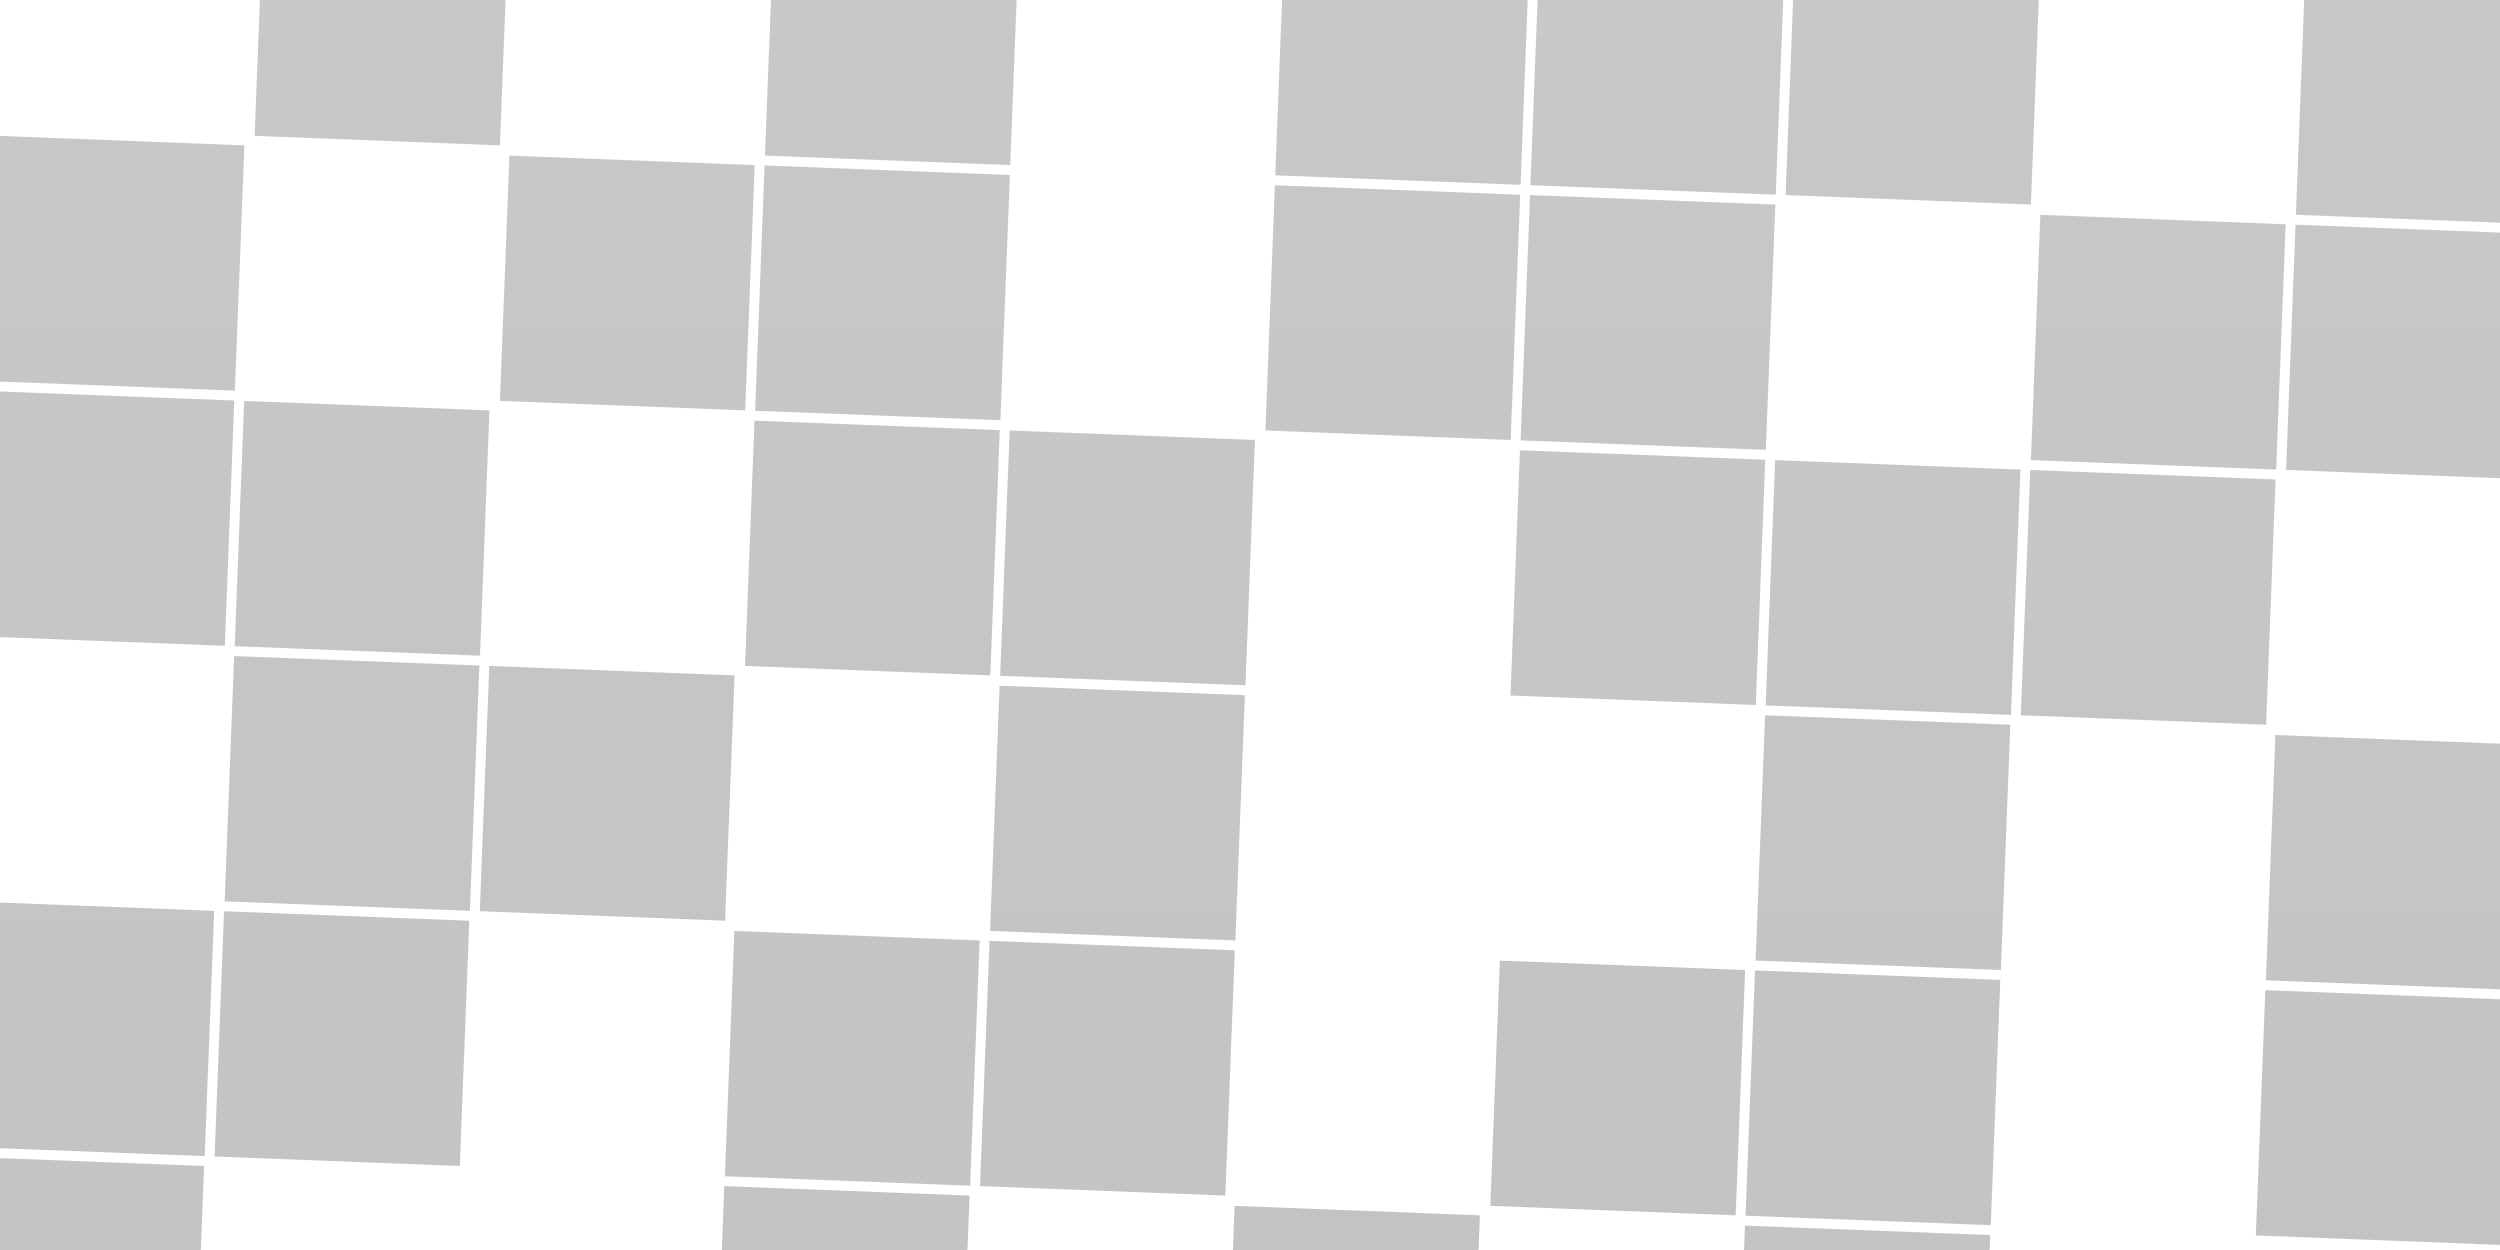
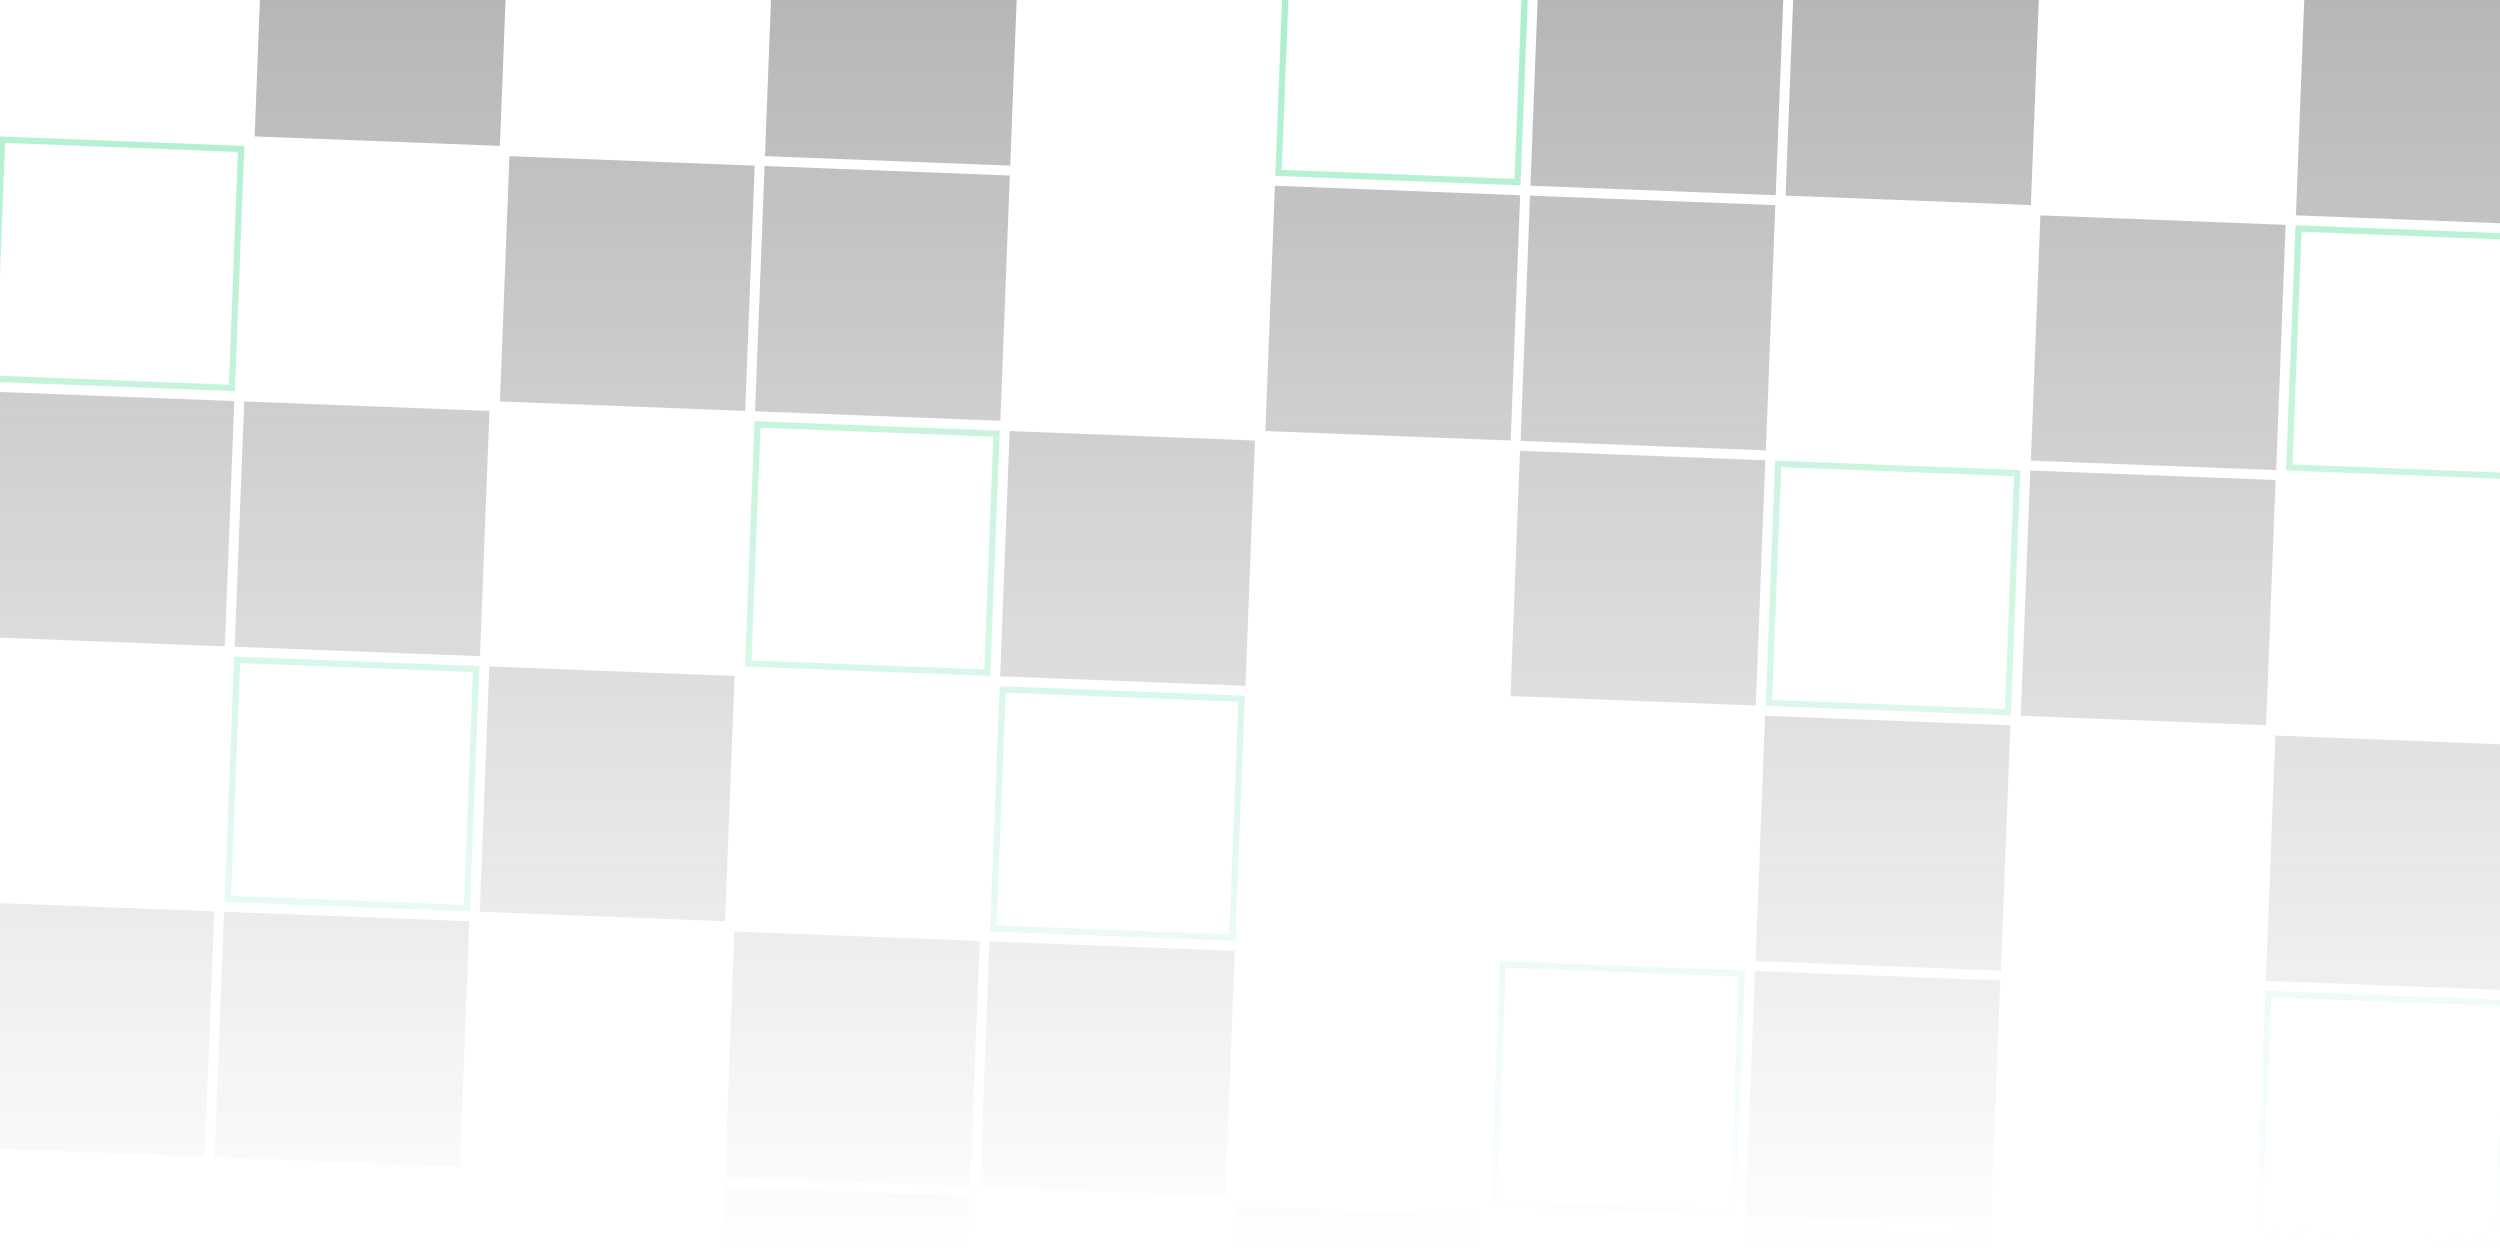
<svg xmlns="http://www.w3.org/2000/svg" width="100%" height="100%" viewBox="0 0 2000 1000" version="1.1" xml:space="preserve" style="fill-rule:evenodd;clip-rule:evenodd;stroke-linejoin:round;stroke-miterlimit:2;">
-   <g transform="matrix(1.58238,0.0611882,-0.0611882,1.58238,7.17546,-95.4099)">
-     <g opacity="0.25">
-       <g transform="matrix(1,0,0,1,-129.58,-333.123)">
-         <rect x="129.58" y="462.123" width="124" height="124" style="fill:url(#_Linear1);" />
-       </g>
-       <g transform="matrix(1,0,0,1,-129.683,-204.119)">
-         <rect x="129.58" y="462.123" width="124" height="124" style="fill:url(#_Linear2);" />
-       </g>
-       <g transform="matrix(1,0,0,1,-129.887,53.8884)">
-         <rect x="129.58" y="462.123" width="124" height="124" style="fill:url(#_Linear3);" />
-       </g>
-       <g transform="matrix(1,0,0,1,-129.99,182.892)">
-         <rect x="129.58" y="462.123" width="124" height="124" style="fill:url(#_Linear4);" />
-       </g>
-       <g transform="matrix(1,0,0,1,-0.580247,-462.123)">
-         <rect x="129.58" y="462.123" width="124" height="124" style="fill:url(#_Linear5);" />
-       </g>
-       <g transform="matrix(1,0,0,1,-0.68264,-204.119)">
-         <rect x="129.58" y="462.123" width="124" height="124" style="fill:url(#_Linear6);" />
-       </g>
-       <g transform="matrix(1,0,0,1,-0.785033,-75.1155)">
-         <rect x="129.58" y="462.123" width="124" height="124" style="fill:url(#_Linear7);" />
-       </g>
-       <g transform="matrix(1,0,0,1,-0.887427,53.8884)">
-         <rect x="129.58" y="462.123" width="124" height="124" style="fill:url(#_Linear8);" />
-       </g>
-       <g transform="matrix(1,0,0,1,128.42,-333.123)">
-         <rect x="129.58" y="462.123" width="124" height="124" style="fill:url(#_Linear9);" />
-       </g>
-       <g transform="matrix(1,0,0,1,128.215,-75.1155)">
-         <rect x="129.58" y="462.123" width="124" height="124" style="fill:url(#_Linear10);" />
-       </g>
-       <g transform="matrix(1,0,0,1,257.42,-462.123)">
-         <rect x="129.58" y="462.123" width="124" height="124" style="fill:url(#_Linear11);" />
-       </g>
-       <g transform="matrix(1,0,0,1,257.42,-333.123)">
-         <rect x="129.58" y="462.123" width="124" height="124" style="fill:url(#_Linear12);" />
-       </g>
-       <g transform="matrix(1,0,0,1,257.317,-204.119)">
-         <rect x="129.58" y="462.123" width="124" height="124" style="fill:url(#_Linear13);" />
-       </g>
-       <g transform="matrix(1,0,0,1,257.113,53.8884)">
-         <rect x="129.58" y="462.123" width="124" height="124" style="fill:url(#_Linear14);" />
-       </g>
-       <g transform="matrix(1,0,0,1,257.01,182.892)">
-         <rect x="129.58" y="462.123" width="124" height="124" style="fill:url(#_Linear15);" />
-       </g>
-       <g transform="matrix(1,0,0,1,386.317,-204.119)">
-         <rect x="129.58" y="462.123" width="124" height="124" style="fill:url(#_Linear16);" />
-       </g>
-       <g transform="matrix(1,0,0,1,386.215,-75.1155)">
-         <rect x="129.58" y="462.123" width="124" height="124" style="fill:url(#_Linear17);" />
-       </g>
-       <g transform="matrix(1,0,0,1,386.113,53.8884)">
-         <rect x="129.58" y="462.123" width="124" height="124" style="fill:url(#_Linear18);" />
-       </g>
-       <g transform="matrix(1,0,0,1,515.42,-462.123)">
-         <rect x="129.58" y="462.123" width="124" height="124" style="fill:url(#_Linear19);" />
-       </g>
-       <g transform="matrix(1,0,0,1,515.42,-333.123)">
-         <rect x="129.58" y="462.123" width="124" height="124" style="fill:url(#_Linear20);" />
-       </g>
-       <g transform="matrix(1,0,0,1,515.01,182.892)">
-         <rect x="129.58" y="462.123" width="124" height="124" style="fill:url(#_Linear21);" />
-       </g>
-       <g transform="matrix(1,0,0,1,644.42,-462.123)">
-         <rect x="129.58" y="462.123" width="124" height="124" style="fill:url(#_Linear22);" />
-       </g>
-       <g transform="matrix(1,0,0,1,644.42,-333.123)">
-         <rect x="129.58" y="462.123" width="124" height="124" style="fill:url(#_Linear23);" />
-       </g>
-       <g transform="matrix(1,0,0,1,644.317,-204.119)">
-         <rect x="129.58" y="462.123" width="124" height="124" style="fill:url(#_Linear24);" />
-       </g>
-       <g transform="matrix(1,0,0,1,644.113,53.8884)">
-         <rect x="129.58" y="462.123" width="124" height="124" style="fill:url(#_Linear25);" />
-       </g>
-       <g transform="matrix(1,0,0,1,773.42,-462.123)">
-         <rect x="129.58" y="462.123" width="124" height="124" style="fill:url(#_Linear26);" />
-       </g>
-       <g transform="matrix(1,0,0,1,773.317,-204.119)">
-         <rect x="129.58" y="462.123" width="124" height="124" style="fill:url(#_Linear27);" />
-       </g>
-       <g transform="matrix(1,0,0,1,773.215,-75.1155)">
-         <rect x="129.58" y="462.123" width="124" height="124" style="fill:url(#_Linear28);" />
-       </g>
-       <g transform="matrix(1,0,0,1,773.113,53.8884)">
-         <rect x="129.58" y="462.123" width="124" height="124" style="fill:url(#_Linear29);" />
-       </g>
-       <g transform="matrix(1,0,0,1,773.01,182.892)">
-         <rect x="129.58" y="462.123" width="124" height="124" style="fill:url(#_Linear30);" />
-       </g>
-       <g transform="matrix(1,0,0,1,902.42,-333.123)">
-         <rect x="129.58" y="462.123" width="124" height="124" style="fill:url(#_Linear31);" />
-       </g>
-       <g transform="matrix(1,0,0,1,902.317,-204.119)">
-         <rect x="129.58" y="462.123" width="124" height="124" style="fill:url(#_Linear32);" />
-       </g>
-       <g transform="matrix(1,0,0,1,1031.42,-462.123)">
-         <rect x="129.58" y="462.123" width="124" height="124" style="fill:url(#_Linear33);" />
-       </g>
-       <g transform="matrix(1,0,0,1,1031.42,-333.123)">
-         <rect x="129.58" y="462.123" width="124" height="124" style="fill:url(#_Linear34);" />
-       </g>
-       <g transform="matrix(1,0,0,1,1031.21,-75.1155)">
-         <rect x="129.58" y="462.123" width="124" height="124" style="fill:url(#_Linear35);" />
-       </g>
-       <g transform="matrix(1,0,0,1,1031.11,53.8884)">
-         <rect x="129.58" y="462.123" width="124" height="124" style="fill:url(#_Linear36);" />
-       </g>
+   <g opacity="0.33">
+     <g transform="matrix(1.58238,0.0611882,-0.0611882,1.58238,-177.489,-630.031)">
+       <path d="M253.58,462.123L129.58,462.123L129.58,586.123L253.58,586.123L253.58,462.123ZM250.423,465.28L250.423,582.966C250.423,582.966 132.737,582.966 132.737,582.966C132.737,582.966 132.737,465.28 132.737,465.28L250.423,465.28Z" style="fill:url(#_Linear1);" />
+     </g>
+     <g transform="matrix(1.58238,0.0611882,-0.0611882,1.58238,-185.546,-425.904)">
+       <rect x="129.58" y="462.123" width="124" height="124" style="fill:url(#_Linear2);" />
+     </g>
+     <g transform="matrix(1.58238,0.0611882,-0.0611882,1.58238,-201.655,-17.6505)">
+       <rect x="129.58" y="462.123" width="124" height="124" style="fill:url(#_Linear3);" />
+     </g>
+     <g transform="matrix(1.58238,0.0611882,-0.0611882,1.58238,34.5309,-826.265)">
+       <rect x="129.58" y="462.123" width="124" height="124" style="fill:url(#_Linear4);" />
+     </g>
+     <g transform="matrix(1.58238,0.0611882,-0.0611882,1.58238,18.582,-418.01)">
+       <rect x="129.58" y="462.123" width="124" height="124" style="fill:url(#_Linear5);" />
+     </g>
+     <g transform="matrix(1.58238,0.0611882,-0.0611882,1.58238,10.5265,-213.884)">
+       <path d="M253.58,462.123L129.58,462.123L129.58,586.123L253.58,586.123L253.58,462.123ZM250.423,465.28L250.423,582.966C250.423,582.966 132.737,582.966 132.737,582.966C132.737,582.966 132.737,465.28 132.737,465.28L250.423,465.28Z" style="fill:url(#_Linear6);" />
+     </g>
+     <g transform="matrix(1.58238,0.0611882,-0.0611882,1.58238,2.47098,-9.75727)">
+       <rect x="129.58" y="462.123" width="124" height="124" style="fill:url(#_Linear7);" />
+     </g>
+     <g transform="matrix(1.58238,0.0611882,-0.0611882,1.58238,230.765,-614.244)">
+       <rect x="129.58" y="462.123" width="124" height="124" style="fill:url(#_Linear8);" />
+     </g>
+     <g transform="matrix(1.58238,0.0611882,-0.0611882,1.58238,214.654,-205.991)">
+       <rect x="129.58" y="462.123" width="124" height="124" style="fill:url(#_Linear9);" />
+     </g>
+     <g transform="matrix(1.58238,0.0611882,-0.0611882,1.58238,442.785,-810.478)">
+       <rect x="129.58" y="462.123" width="124" height="124" style="fill:url(#_Linear10);" />
+     </g>
+     <g transform="matrix(1.58238,0.0611882,-0.0611882,1.58238,434.892,-606.351)">
+       <rect x="129.58" y="462.123" width="124" height="124" style="fill:url(#_Linear11);" />
+     </g>
+     <g transform="matrix(1.58238,0.0611882,-0.0611882,1.58238,426.836,-402.224)">
+       <path d="M253.58,462.123L129.58,462.123L129.58,586.123L253.58,586.123L253.58,462.123ZM250.423,465.28L250.423,582.966C250.423,582.966 132.737,582.966 132.737,582.966C132.737,582.966 132.737,484.316 132.737,465.28L250.423,465.28Z" style="fill:url(#_Linear12);" />
+     </g>
+     <g transform="matrix(1.58238,0.0611882,-0.0611882,1.58238,410.726,6.02931)">
+       <rect x="129.58" y="462.123" width="124" height="124" style="fill:url(#_Linear13);" />
+     </g>
+     <g transform="matrix(1.58238,0.0611882,-0.0611882,1.58238,402.669,210.156)">
+       <rect x="129.58" y="462.123" width="124" height="124" style="fill:url(#_Linear14);" />
+     </g>
+     <g transform="matrix(1.58238,0.0611882,-0.0611882,1.58238,630.963,-394.331)">
+       <rect x="129.58" y="462.123" width="124" height="124" style="fill:url(#_Linear15);" />
+     </g>
+     <g transform="matrix(1.58238,0.0611882,-0.0611882,1.58238,622.908,-190.204)">
+       <path d="M253.58,462.123L129.58,462.123L129.58,586.123L253.58,586.123L253.58,462.123ZM250.423,465.28L250.423,582.966C250.423,582.966 132.737,582.966 132.737,582.966C132.737,565.671 132.737,482.575 132.737,465.28L250.423,465.28Z" style="fill:url(#_Linear16);" />
+     </g>
+     <g transform="matrix(1.58238,0.0611882,-0.0611882,1.58238,614.853,13.9226)">
+       <rect x="129.58" y="462.123" width="124" height="124" style="fill:url(#_Linear17);" />
+     </g>
+     <g transform="matrix(1.58238,0.0611882,-0.0611882,1.58238,851.039,-794.691)">
+       <path d="M253.58,462.123L129.58,462.123L129.58,586.123L253.58,586.123L253.58,462.123ZM250.423,465.28L250.423,582.966C233.128,582.966 150.032,582.966 132.737,582.966C132.737,582.966 132.737,465.28 132.737,465.28L250.423,465.28Z" style="fill:url(#_Linear18);" />
+     </g>
+     <g transform="matrix(1.58238,0.0611882,-0.0611882,1.58238,843.146,-590.564)">
+       <rect x="129.58" y="462.123" width="124" height="124" style="fill:url(#_Linear19);" />
+     </g>
+     <g transform="matrix(1.58238,0.0611882,-0.0611882,1.58238,810.923,225.942)">
+       <rect x="129.58" y="462.123" width="124" height="124" style="fill:url(#_Linear20);" />
+     </g>
+     <g transform="matrix(1.58238,0.0611882,-0.0611882,1.58238,1055.17,-786.798)">
+       <rect x="129.58" y="462.123" width="124" height="124" style="fill:url(#_Linear21);" />
+     </g>
+     <g transform="matrix(1.58238,0.0611882,-0.0611882,1.58238,1047.27,-582.671)">
+       <rect x="129.58" y="462.123" width="124" height="124" style="fill:url(#_Linear22);" />
+     </g>
+     <g transform="matrix(1.58238,0.0611882,-0.0611882,1.58238,1039.22,-378.544)">
+       <rect x="129.58" y="462.123" width="124" height="124" style="fill:url(#_Linear23);" />
+     </g>
+     <g transform="matrix(1.58238,0.0611882,-0.0611882,1.58238,1023.11,29.7091)">
+       <path d="M253.58,462.123L129.58,462.123L129.58,586.123L253.58,586.123L253.58,462.123ZM250.423,465.28L250.423,582.966C250.423,582.966 151.773,582.966 132.737,582.966C132.737,582.966 132.737,465.28 132.737,465.28L250.423,465.28Z" style="fill:url(#_Linear24);" />
+     </g>
+     <g transform="matrix(1.58238,0.0611882,-0.0611882,1.58238,1259.29,-778.905)">
+       <rect x="129.58" y="462.123" width="124" height="124" style="fill:url(#_Linear25);" />
+     </g>
+     <g transform="matrix(1.58238,0.0611882,-0.0611882,1.58238,1243.34,-370.651)">
+       <path d="M253.58,462.123L129.58,462.123L129.58,586.123L253.58,586.123L253.58,462.123ZM250.423,465.28L250.423,582.966C250.423,582.966 132.737,582.966 132.737,582.966C132.737,582.966 132.737,465.28 132.737,465.28L250.423,465.28Z" style="fill:url(#_Linear26);" />
+     </g>
+     <g transform="matrix(1.58238,0.0611882,-0.0611882,1.58238,1235.29,-166.525)">
+       <rect x="129.58" y="462.123" width="124" height="124" style="fill:url(#_Linear27);" />
+     </g>
+     <g transform="matrix(1.58238,0.0611882,-0.0611882,1.58238,1227.23,37.6024)">
+       <rect x="129.58" y="462.123" width="124" height="124" style="fill:url(#_Linear28);" />
+     </g>
+     <g transform="matrix(1.58238,0.0611882,-0.0611882,1.58238,1219.18,241.729)">
+       <rect x="129.58" y="462.123" width="124" height="124" style="fill:url(#_Linear29);" />
+     </g>
+     <g transform="matrix(1.58238,0.0611882,-0.0611882,1.58238,1455.53,-566.885)">
+       <rect x="129.58" y="462.123" width="124" height="124" style="fill:url(#_Linear30);" />
+     </g>
+     <g transform="matrix(1.58238,0.0611882,-0.0611882,1.58238,1447.47,-362.758)">
+       <rect x="129.58" y="462.123" width="124" height="124" style="fill:url(#_Linear31);" />
+     </g>
+     <g transform="matrix(1.58238,0.0611882,-0.0611882,1.58238,1667.55,-763.118)">
+       <rect x="129.58" y="462.123" width="124" height="124" style="fill:url(#_Linear32);" />
+     </g>
+     <g transform="matrix(1.58238,0.0611882,-0.0611882,1.58238,1659.65,-558.991)">
+       <path d="M253.58,462.123L129.58,462.123L129.58,586.123L253.58,586.123L253.58,462.123ZM250.423,465.28L250.423,582.966C250.423,582.966 132.737,582.966 132.737,582.966C132.737,582.966 132.737,484.316 132.737,465.28L250.423,465.28Z" style="fill:url(#_Linear33);" />
+     </g>
+     <g transform="matrix(1.58238,0.0611882,-0.0611882,1.58238,1643.53,-150.738)">
+       <rect x="129.58" y="462.123" width="124" height="124" style="fill:url(#_Linear34);" />
+     </g>
+     <g transform="matrix(1.58238,0.0611882,-0.0611882,1.58238,1635.48,53.3888)">
+       <path d="M253.58,462.123L129.58,462.123L129.58,586.123L253.58,586.123L253.58,462.123ZM250.423,465.28L250.423,582.966C250.423,582.966 132.737,582.966 132.737,582.966C132.737,582.966 132.737,465.28 132.737,465.28L250.423,465.28Z" style="fill:url(#_Linear35);" />
    </g>
  </g>
  <defs>
-     <linearGradient id="_Linear1" x1="0" y1="0" x2="1" y2="0" gradientUnits="userSpaceOnUse" gradientTransform="matrix(24.3014,628.454,-628.454,24.3014,758.398,369.103)">
-       <stop offset="0" style="stop-color:rgb(34,34,34);stop-opacity:1" />
-       <stop offset="1" style="stop-color:rgb(17,17,17);stop-opacity:1" />
-     </linearGradient>
-     <linearGradient id="_Linear2" x1="0" y1="0" x2="1" y2="0" gradientUnits="userSpaceOnUse" gradientTransform="matrix(24.3014,628.454,-628.454,24.3014,758.501,240.099)">
-       <stop offset="0" style="stop-color:rgb(34,34,34);stop-opacity:1" />
-       <stop offset="1" style="stop-color:rgb(17,17,17);stop-opacity:1" />
-     </linearGradient>
-     <linearGradient id="_Linear3" x1="0" y1="0" x2="1" y2="0" gradientUnits="userSpaceOnUse" gradientTransform="matrix(24.3014,628.454,-628.454,24.3014,758.706,-17.9086)">
-       <stop offset="0" style="stop-color:rgb(34,34,34);stop-opacity:1" />
-       <stop offset="1" style="stop-color:rgb(17,17,17);stop-opacity:1" />
-     </linearGradient>
-     <linearGradient id="_Linear4" x1="0" y1="0" x2="1" y2="0" gradientUnits="userSpaceOnUse" gradientTransform="matrix(24.3014,628.454,-628.454,24.3014,758.808,-146.913)">
-       <stop offset="0" style="stop-color:rgb(34,34,34);stop-opacity:1" />
-       <stop offset="1" style="stop-color:rgb(17,17,17);stop-opacity:1" />
-     </linearGradient>
-     <linearGradient id="_Linear5" x1="0" y1="0" x2="1" y2="0" gradientUnits="userSpaceOnUse" gradientTransform="matrix(24.3014,628.454,-628.454,24.3014,629.398,498.103)">
-       <stop offset="0" style="stop-color:rgb(34,34,34);stop-opacity:1" />
-       <stop offset="1" style="stop-color:rgb(17,17,17);stop-opacity:1" />
-     </linearGradient>
-     <linearGradient id="_Linear6" x1="0" y1="0" x2="1" y2="0" gradientUnits="userSpaceOnUse" gradientTransform="matrix(24.3014,628.454,-628.454,24.3014,629.501,240.099)">
-       <stop offset="0" style="stop-color:rgb(34,34,34);stop-opacity:1" />
-       <stop offset="1" style="stop-color:rgb(17,17,17);stop-opacity:1" />
-     </linearGradient>
-     <linearGradient id="_Linear7" x1="0" y1="0" x2="1" y2="0" gradientUnits="userSpaceOnUse" gradientTransform="matrix(24.3014,628.454,-628.454,24.3014,629.603,111.095)">
-       <stop offset="0" style="stop-color:rgb(34,34,34);stop-opacity:1" />
-       <stop offset="1" style="stop-color:rgb(17,17,17);stop-opacity:1" />
-     </linearGradient>
-     <linearGradient id="_Linear8" x1="0" y1="0" x2="1" y2="0" gradientUnits="userSpaceOnUse" gradientTransform="matrix(24.3014,628.454,-628.454,24.3014,629.706,-17.9086)">
-       <stop offset="0" style="stop-color:rgb(34,34,34);stop-opacity:1" />
-       <stop offset="1" style="stop-color:rgb(17,17,17);stop-opacity:1" />
-     </linearGradient>
-     <linearGradient id="_Linear9" x1="0" y1="0" x2="1" y2="0" gradientUnits="userSpaceOnUse" gradientTransform="matrix(24.3014,628.454,-628.454,24.3014,500.398,369.103)">
-       <stop offset="0" style="stop-color:rgb(34,34,34);stop-opacity:1" />
-       <stop offset="1" style="stop-color:rgb(17,17,17);stop-opacity:1" />
-     </linearGradient>
-     <linearGradient id="_Linear10" x1="0" y1="0" x2="1" y2="0" gradientUnits="userSpaceOnUse" gradientTransform="matrix(24.3014,628.454,-628.454,24.3014,500.603,111.095)">
-       <stop offset="0" style="stop-color:rgb(34,34,34);stop-opacity:1" />
-       <stop offset="1" style="stop-color:rgb(17,17,17);stop-opacity:1" />
-     </linearGradient>
-     <linearGradient id="_Linear11" x1="0" y1="0" x2="1" y2="0" gradientUnits="userSpaceOnUse" gradientTransform="matrix(24.3014,628.454,-628.454,24.3014,371.398,498.103)">
-       <stop offset="0" style="stop-color:rgb(34,34,34);stop-opacity:1" />
-       <stop offset="1" style="stop-color:rgb(17,17,17);stop-opacity:1" />
-     </linearGradient>
-     <linearGradient id="_Linear12" x1="0" y1="0" x2="1" y2="0" gradientUnits="userSpaceOnUse" gradientTransform="matrix(24.3014,628.454,-628.454,24.3014,371.398,369.103)">
-       <stop offset="0" style="stop-color:rgb(34,34,34);stop-opacity:1" />
-       <stop offset="1" style="stop-color:rgb(17,17,17);stop-opacity:1" />
-     </linearGradient>
-     <linearGradient id="_Linear13" x1="0" y1="0" x2="1" y2="0" gradientUnits="userSpaceOnUse" gradientTransform="matrix(24.3014,628.454,-628.454,24.3014,371.501,240.099)">
-       <stop offset="0" style="stop-color:rgb(34,34,34);stop-opacity:1" />
-       <stop offset="1" style="stop-color:rgb(17,17,17);stop-opacity:1" />
-     </linearGradient>
-     <linearGradient id="_Linear14" x1="0" y1="0" x2="1" y2="0" gradientUnits="userSpaceOnUse" gradientTransform="matrix(24.3014,628.454,-628.454,24.3014,371.706,-17.9086)">
-       <stop offset="0" style="stop-color:rgb(34,34,34);stop-opacity:1" />
-       <stop offset="1" style="stop-color:rgb(17,17,17);stop-opacity:1" />
-     </linearGradient>
-     <linearGradient id="_Linear15" x1="0" y1="0" x2="1" y2="0" gradientUnits="userSpaceOnUse" gradientTransform="matrix(24.3014,628.454,-628.454,24.3014,371.808,-146.913)">
-       <stop offset="0" style="stop-color:rgb(34,34,34);stop-opacity:1" />
-       <stop offset="1" style="stop-color:rgb(17,17,17);stop-opacity:1" />
-     </linearGradient>
-     <linearGradient id="_Linear16" x1="0" y1="0" x2="1" y2="0" gradientUnits="userSpaceOnUse" gradientTransform="matrix(24.3014,628.454,-628.454,24.3014,242.501,240.099)">
-       <stop offset="0" style="stop-color:rgb(34,34,34);stop-opacity:1" />
-       <stop offset="1" style="stop-color:rgb(17,17,17);stop-opacity:1" />
-     </linearGradient>
-     <linearGradient id="_Linear17" x1="0" y1="0" x2="1" y2="0" gradientUnits="userSpaceOnUse" gradientTransform="matrix(24.3014,628.454,-628.454,24.3014,242.603,111.095)">
-       <stop offset="0" style="stop-color:rgb(34,34,34);stop-opacity:1" />
-       <stop offset="1" style="stop-color:rgb(17,17,17);stop-opacity:1" />
-     </linearGradient>
-     <linearGradient id="_Linear18" x1="0" y1="0" x2="1" y2="0" gradientUnits="userSpaceOnUse" gradientTransform="matrix(24.3014,628.454,-628.454,24.3014,242.706,-17.9086)">
-       <stop offset="0" style="stop-color:rgb(34,34,34);stop-opacity:1" />
-       <stop offset="1" style="stop-color:rgb(17,17,17);stop-opacity:1" />
-     </linearGradient>
-     <linearGradient id="_Linear19" x1="0" y1="0" x2="1" y2="0" gradientUnits="userSpaceOnUse" gradientTransform="matrix(24.3014,628.454,-628.454,24.3014,113.398,498.103)">
-       <stop offset="0" style="stop-color:rgb(34,34,34);stop-opacity:1" />
-       <stop offset="1" style="stop-color:rgb(17,17,17);stop-opacity:1" />
-     </linearGradient>
-     <linearGradient id="_Linear20" x1="0" y1="0" x2="1" y2="0" gradientUnits="userSpaceOnUse" gradientTransform="matrix(24.3014,628.454,-628.454,24.3014,113.398,369.103)">
-       <stop offset="0" style="stop-color:rgb(34,34,34);stop-opacity:1" />
-       <stop offset="1" style="stop-color:rgb(17,17,17);stop-opacity:1" />
-     </linearGradient>
-     <linearGradient id="_Linear21" x1="0" y1="0" x2="1" y2="0" gradientUnits="userSpaceOnUse" gradientTransform="matrix(24.3014,628.454,-628.454,24.3014,113.808,-146.913)">
-       <stop offset="0" style="stop-color:rgb(34,34,34);stop-opacity:1" />
-       <stop offset="1" style="stop-color:rgb(17,17,17);stop-opacity:1" />
-     </linearGradient>
-     <linearGradient id="_Linear22" x1="0" y1="0" x2="1" y2="0" gradientUnits="userSpaceOnUse" gradientTransform="matrix(24.3014,628.454,-628.454,24.3014,-15.6016,498.103)">
-       <stop offset="0" style="stop-color:rgb(34,34,34);stop-opacity:1" />
-       <stop offset="1" style="stop-color:rgb(17,17,17);stop-opacity:1" />
-     </linearGradient>
-     <linearGradient id="_Linear23" x1="0" y1="0" x2="1" y2="0" gradientUnits="userSpaceOnUse" gradientTransform="matrix(24.3014,628.454,-628.454,24.3014,-15.6016,369.103)">
-       <stop offset="0" style="stop-color:rgb(34,34,34);stop-opacity:1" />
-       <stop offset="1" style="stop-color:rgb(17,17,17);stop-opacity:1" />
-     </linearGradient>
-     <linearGradient id="_Linear24" x1="0" y1="0" x2="1" y2="0" gradientUnits="userSpaceOnUse" gradientTransform="matrix(24.3014,628.454,-628.454,24.3014,-15.4992,240.099)">
-       <stop offset="0" style="stop-color:rgb(34,34,34);stop-opacity:1" />
-       <stop offset="1" style="stop-color:rgb(17,17,17);stop-opacity:1" />
-     </linearGradient>
-     <linearGradient id="_Linear25" x1="0" y1="0" x2="1" y2="0" gradientUnits="userSpaceOnUse" gradientTransform="matrix(24.3014,628.454,-628.454,24.3014,-15.2945,-17.9086)">
-       <stop offset="0" style="stop-color:rgb(34,34,34);stop-opacity:1" />
-       <stop offset="1" style="stop-color:rgb(17,17,17);stop-opacity:1" />
-     </linearGradient>
-     <linearGradient id="_Linear26" x1="0" y1="0" x2="1" y2="0" gradientUnits="userSpaceOnUse" gradientTransform="matrix(24.3014,628.454,-628.454,24.3014,-144.602,498.103)">
-       <stop offset="0" style="stop-color:rgb(34,34,34);stop-opacity:1" />
-       <stop offset="1" style="stop-color:rgb(17,17,17);stop-opacity:1" />
-     </linearGradient>
-     <linearGradient id="_Linear27" x1="0" y1="0" x2="1" y2="0" gradientUnits="userSpaceOnUse" gradientTransform="matrix(24.3014,628.454,-628.454,24.3014,-144.499,240.099)">
-       <stop offset="0" style="stop-color:rgb(34,34,34);stop-opacity:1" />
-       <stop offset="1" style="stop-color:rgb(17,17,17);stop-opacity:1" />
-     </linearGradient>
-     <linearGradient id="_Linear28" x1="0" y1="0" x2="1" y2="0" gradientUnits="userSpaceOnUse" gradientTransform="matrix(24.3014,628.454,-628.454,24.3014,-144.397,111.095)">
-       <stop offset="0" style="stop-color:rgb(34,34,34);stop-opacity:1" />
-       <stop offset="1" style="stop-color:rgb(17,17,17);stop-opacity:1" />
-     </linearGradient>
-     <linearGradient id="_Linear29" x1="0" y1="0" x2="1" y2="0" gradientUnits="userSpaceOnUse" gradientTransform="matrix(24.3014,628.454,-628.454,24.3014,-144.294,-17.9086)">
-       <stop offset="0" style="stop-color:rgb(34,34,34);stop-opacity:1" />
-       <stop offset="1" style="stop-color:rgb(17,17,17);stop-opacity:1" />
-     </linearGradient>
-     <linearGradient id="_Linear30" x1="0" y1="0" x2="1" y2="0" gradientUnits="userSpaceOnUse" gradientTransform="matrix(24.3014,628.454,-628.454,24.3014,-144.192,-146.913)">
-       <stop offset="0" style="stop-color:rgb(34,34,34);stop-opacity:1" />
-       <stop offset="1" style="stop-color:rgb(17,17,17);stop-opacity:1" />
-     </linearGradient>
-     <linearGradient id="_Linear31" x1="0" y1="0" x2="1" y2="0" gradientUnits="userSpaceOnUse" gradientTransform="matrix(24.3014,628.454,-628.454,24.3014,-273.602,369.103)">
-       <stop offset="0" style="stop-color:rgb(34,34,34);stop-opacity:1" />
-       <stop offset="1" style="stop-color:rgb(17,17,17);stop-opacity:1" />
-     </linearGradient>
-     <linearGradient id="_Linear32" x1="0" y1="0" x2="1" y2="0" gradientUnits="userSpaceOnUse" gradientTransform="matrix(24.3014,628.454,-628.454,24.3014,-273.499,240.099)">
-       <stop offset="0" style="stop-color:rgb(34,34,34);stop-opacity:1" />
-       <stop offset="1" style="stop-color:rgb(17,17,17);stop-opacity:1" />
-     </linearGradient>
-     <linearGradient id="_Linear33" x1="0" y1="0" x2="1" y2="0" gradientUnits="userSpaceOnUse" gradientTransform="matrix(24.3014,628.454,-628.454,24.3014,-402.602,498.103)">
-       <stop offset="0" style="stop-color:rgb(34,34,34);stop-opacity:1" />
-       <stop offset="1" style="stop-color:rgb(17,17,17);stop-opacity:1" />
-     </linearGradient>
-     <linearGradient id="_Linear34" x1="0" y1="0" x2="1" y2="0" gradientUnits="userSpaceOnUse" gradientTransform="matrix(24.3014,628.454,-628.454,24.3014,-402.602,369.103)">
-       <stop offset="0" style="stop-color:rgb(34,34,34);stop-opacity:1" />
-       <stop offset="1" style="stop-color:rgb(17,17,17);stop-opacity:1" />
-     </linearGradient>
-     <linearGradient id="_Linear35" x1="0" y1="0" x2="1" y2="0" gradientUnits="userSpaceOnUse" gradientTransform="matrix(24.3014,628.454,-628.454,24.3014,-402.397,111.095)">
-       <stop offset="0" style="stop-color:rgb(34,34,34);stop-opacity:1" />
-       <stop offset="1" style="stop-color:rgb(17,17,17);stop-opacity:1" />
-     </linearGradient>
-     <linearGradient id="_Linear36" x1="0" y1="0" x2="1" y2="0" gradientUnits="userSpaceOnUse" gradientTransform="matrix(24.3014,628.454,-628.454,24.3014,-402.294,-17.9086)">
-       <stop offset="0" style="stop-color:rgb(34,34,34);stop-opacity:1" />
-       <stop offset="1" style="stop-color:rgb(17,17,17);stop-opacity:1" />
+     <linearGradient id="_Linear1" x1="0" y1="0" x2="1" y2="0" gradientUnits="userSpaceOnUse" gradientTransform="matrix(24.4004,631.016,-631.016,24.4004,758.387,368.828)">
+       <stop offset="0" style="stop-color:rgb(0,204,102);stop-opacity:1" />
+       <stop offset="1" style="stop-color:rgb(0,204,102);stop-opacity:0" />
+     </linearGradient>
+     <linearGradient id="_Linear2" x1="0" y1="0" x2="1" y2="0" gradientUnits="userSpaceOnUse" gradientTransform="matrix(24.4004,631.016,-631.016,24.4004,758.49,239.824)">
+       <stop offset="0" style="stop-color:rgb(34,34,34);stop-opacity:1" />
+       <stop offset="1" style="stop-color:rgb(34,34,34);stop-opacity:0" />
+     </linearGradient>
+     <linearGradient id="_Linear3" x1="0" y1="0" x2="1" y2="0" gradientUnits="userSpaceOnUse" gradientTransform="matrix(24.4004,631.016,-631.016,24.4004,758.694,-18.1831)">
+       <stop offset="0" style="stop-color:rgb(34,34,34);stop-opacity:1" />
+       <stop offset="1" style="stop-color:rgb(34,34,34);stop-opacity:0" />
+     </linearGradient>
+     <linearGradient id="_Linear4" x1="0" y1="0" x2="1" y2="0" gradientUnits="userSpaceOnUse" gradientTransform="matrix(24.4004,631.016,-631.016,24.4004,629.388,497.828)">
+       <stop offset="0" style="stop-color:rgb(34,34,34);stop-opacity:1" />
+       <stop offset="1" style="stop-color:rgb(34,34,34);stop-opacity:0" />
+     </linearGradient>
+     <linearGradient id="_Linear5" x1="0" y1="0" x2="1" y2="0" gradientUnits="userSpaceOnUse" gradientTransform="matrix(24.4004,631.016,-631.016,24.4004,629.49,239.824)">
+       <stop offset="0" style="stop-color:rgb(34,34,34);stop-opacity:1" />
+       <stop offset="1" style="stop-color:rgb(34,34,34);stop-opacity:0" />
+     </linearGradient>
+     <linearGradient id="_Linear6" x1="0" y1="0" x2="1" y2="0" gradientUnits="userSpaceOnUse" gradientTransform="matrix(24.4004,631.016,-631.016,24.4004,629.592,110.821)">
+       <stop offset="0" style="stop-color:rgb(0,204,102);stop-opacity:1" />
+       <stop offset="1" style="stop-color:rgb(0,204,102);stop-opacity:0" />
+     </linearGradient>
+     <linearGradient id="_Linear7" x1="0" y1="0" x2="1" y2="0" gradientUnits="userSpaceOnUse" gradientTransform="matrix(24.4004,631.016,-631.016,24.4004,629.695,-18.1831)">
+       <stop offset="0" style="stop-color:rgb(34,34,34);stop-opacity:1" />
+       <stop offset="1" style="stop-color:rgb(34,34,34);stop-opacity:0" />
+     </linearGradient>
+     <linearGradient id="_Linear8" x1="0" y1="0" x2="1" y2="0" gradientUnits="userSpaceOnUse" gradientTransform="matrix(24.4004,631.016,-631.016,24.4004,500.387,368.828)">
+       <stop offset="0" style="stop-color:rgb(34,34,34);stop-opacity:1" />
+       <stop offset="1" style="stop-color:rgb(34,34,34);stop-opacity:0" />
+     </linearGradient>
+     <linearGradient id="_Linear9" x1="0" y1="0" x2="1" y2="0" gradientUnits="userSpaceOnUse" gradientTransform="matrix(24.4004,631.016,-631.016,24.4004,500.592,110.821)">
+       <stop offset="0" style="stop-color:rgb(34,34,34);stop-opacity:1" />
+       <stop offset="1" style="stop-color:rgb(34,34,34);stop-opacity:0" />
+     </linearGradient>
+     <linearGradient id="_Linear10" x1="0" y1="0" x2="1" y2="0" gradientUnits="userSpaceOnUse" gradientTransform="matrix(24.4004,631.016,-631.016,24.4004,371.387,497.828)">
+       <stop offset="0" style="stop-color:rgb(34,34,34);stop-opacity:1" />
+       <stop offset="1" style="stop-color:rgb(34,34,34);stop-opacity:0" />
+     </linearGradient>
+     <linearGradient id="_Linear11" x1="0" y1="0" x2="1" y2="0" gradientUnits="userSpaceOnUse" gradientTransform="matrix(24.4004,631.016,-631.016,24.4004,371.387,368.828)">
+       <stop offset="0" style="stop-color:rgb(34,34,34);stop-opacity:1" />
+       <stop offset="1" style="stop-color:rgb(34,34,34);stop-opacity:0" />
+     </linearGradient>
+     <linearGradient id="_Linear12" x1="0" y1="0" x2="1" y2="0" gradientUnits="userSpaceOnUse" gradientTransform="matrix(24.4004,631.016,-631.016,24.4004,371.49,239.824)">
+       <stop offset="0" style="stop-color:rgb(0,204,102);stop-opacity:1" />
+       <stop offset="1" style="stop-color:rgb(0,204,102);stop-opacity:0" />
+     </linearGradient>
+     <linearGradient id="_Linear13" x1="0" y1="0" x2="1" y2="0" gradientUnits="userSpaceOnUse" gradientTransform="matrix(24.4004,631.016,-631.016,24.4004,371.694,-18.1831)">
+       <stop offset="0" style="stop-color:rgb(34,34,34);stop-opacity:1" />
+       <stop offset="1" style="stop-color:rgb(34,34,34);stop-opacity:0" />
+     </linearGradient>
+     <linearGradient id="_Linear14" x1="0" y1="0" x2="1" y2="0" gradientUnits="userSpaceOnUse" gradientTransform="matrix(24.4004,631.016,-631.016,24.4004,371.797,-147.187)">
+       <stop offset="0" style="stop-color:rgb(34,34,34);stop-opacity:1" />
+       <stop offset="1" style="stop-color:rgb(34,34,34);stop-opacity:0" />
+     </linearGradient>
+     <linearGradient id="_Linear15" x1="0" y1="0" x2="1" y2="0" gradientUnits="userSpaceOnUse" gradientTransform="matrix(24.4004,631.016,-631.016,24.4004,242.49,239.824)">
+       <stop offset="0" style="stop-color:rgb(34,34,34);stop-opacity:1" />
+       <stop offset="1" style="stop-color:rgb(34,34,34);stop-opacity:0" />
+     </linearGradient>
+     <linearGradient id="_Linear16" x1="0" y1="0" x2="1" y2="0" gradientUnits="userSpaceOnUse" gradientTransform="matrix(24.4004,631.016,-631.016,24.4004,242.592,110.821)">
+       <stop offset="0" style="stop-color:rgb(0,204,102);stop-opacity:1" />
+       <stop offset="1" style="stop-color:rgb(0,204,102);stop-opacity:0" />
+     </linearGradient>
+     <linearGradient id="_Linear17" x1="0" y1="0" x2="1" y2="0" gradientUnits="userSpaceOnUse" gradientTransform="matrix(24.4004,631.016,-631.016,24.4004,242.694,-18.1831)">
+       <stop offset="0" style="stop-color:rgb(34,34,34);stop-opacity:1" />
+       <stop offset="1" style="stop-color:rgb(34,34,34);stop-opacity:0" />
+     </linearGradient>
+     <linearGradient id="_Linear18" x1="0" y1="0" x2="1" y2="0" gradientUnits="userSpaceOnUse" gradientTransform="matrix(24.4004,631.016,-631.016,24.4004,113.387,497.828)">
+       <stop offset="0" style="stop-color:rgb(0,204,102);stop-opacity:1" />
+       <stop offset="1" style="stop-color:rgb(0,204,102);stop-opacity:0" />
+     </linearGradient>
+     <linearGradient id="_Linear19" x1="0" y1="0" x2="1" y2="0" gradientUnits="userSpaceOnUse" gradientTransform="matrix(24.4004,631.016,-631.016,24.4004,113.387,368.828)">
+       <stop offset="0" style="stop-color:rgb(34,34,34);stop-opacity:1" />
+       <stop offset="1" style="stop-color:rgb(34,34,34);stop-opacity:0" />
+     </linearGradient>
+     <linearGradient id="_Linear20" x1="0" y1="0" x2="1" y2="0" gradientUnits="userSpaceOnUse" gradientTransform="matrix(24.4004,631.016,-631.016,24.4004,113.797,-147.187)">
+       <stop offset="0" style="stop-color:rgb(34,34,34);stop-opacity:1" />
+       <stop offset="1" style="stop-color:rgb(34,34,34);stop-opacity:0" />
+     </linearGradient>
+     <linearGradient id="_Linear21" x1="0" y1="0" x2="1" y2="0" gradientUnits="userSpaceOnUse" gradientTransform="matrix(24.4004,631.016,-631.016,24.4004,-15.6126,497.828)">
+       <stop offset="0" style="stop-color:rgb(34,34,34);stop-opacity:1" />
+       <stop offset="1" style="stop-color:rgb(34,34,34);stop-opacity:0" />
+     </linearGradient>
+     <linearGradient id="_Linear22" x1="0" y1="0" x2="1" y2="0" gradientUnits="userSpaceOnUse" gradientTransform="matrix(24.4004,631.016,-631.016,24.4004,-15.6126,368.828)">
+       <stop offset="0" style="stop-color:rgb(34,34,34);stop-opacity:1" />
+       <stop offset="1" style="stop-color:rgb(34,34,34);stop-opacity:0" />
+     </linearGradient>
+     <linearGradient id="_Linear23" x1="0" y1="0" x2="1" y2="0" gradientUnits="userSpaceOnUse" gradientTransform="matrix(24.4004,631.016,-631.016,24.4004,-15.5096,239.824)">
+       <stop offset="0" style="stop-color:rgb(34,34,34);stop-opacity:1" />
+       <stop offset="1" style="stop-color:rgb(34,34,34);stop-opacity:0" />
+     </linearGradient>
+     <linearGradient id="_Linear24" x1="0" y1="0" x2="1" y2="0" gradientUnits="userSpaceOnUse" gradientTransform="matrix(24.4004,631.016,-631.016,24.4004,-15.3056,-18.1831)">
+       <stop offset="0" style="stop-color:rgb(0,204,102);stop-opacity:1" />
+       <stop offset="1" style="stop-color:rgb(0,204,102);stop-opacity:0" />
+     </linearGradient>
+     <linearGradient id="_Linear25" x1="0" y1="0" x2="1" y2="0" gradientUnits="userSpaceOnUse" gradientTransform="matrix(24.4004,631.016,-631.016,24.4004,-144.613,497.828)">
+       <stop offset="0" style="stop-color:rgb(34,34,34);stop-opacity:1" />
+       <stop offset="1" style="stop-color:rgb(34,34,34);stop-opacity:0" />
+     </linearGradient>
+     <linearGradient id="_Linear26" x1="0" y1="0" x2="1" y2="0" gradientUnits="userSpaceOnUse" gradientTransform="matrix(24.4004,631.016,-631.016,24.4004,-144.51,239.824)">
+       <stop offset="0" style="stop-color:rgb(0,204,102);stop-opacity:1" />
+       <stop offset="1" style="stop-color:rgb(0,204,102);stop-opacity:0" />
+     </linearGradient>
+     <linearGradient id="_Linear27" x1="0" y1="0" x2="1" y2="0" gradientUnits="userSpaceOnUse" gradientTransform="matrix(24.4004,631.016,-631.016,24.4004,-144.408,110.821)">
+       <stop offset="0" style="stop-color:rgb(34,34,34);stop-opacity:1" />
+       <stop offset="1" style="stop-color:rgb(34,34,34);stop-opacity:0" />
+     </linearGradient>
+     <linearGradient id="_Linear28" x1="0" y1="0" x2="1" y2="0" gradientUnits="userSpaceOnUse" gradientTransform="matrix(24.4004,631.016,-631.016,24.4004,-144.306,-18.1831)">
+       <stop offset="0" style="stop-color:rgb(34,34,34);stop-opacity:1" />
+       <stop offset="1" style="stop-color:rgb(34,34,34);stop-opacity:0" />
+     </linearGradient>
+     <linearGradient id="_Linear29" x1="0" y1="0" x2="1" y2="0" gradientUnits="userSpaceOnUse" gradientTransform="matrix(24.4004,631.016,-631.016,24.4004,-144.203,-147.187)">
+       <stop offset="0" style="stop-color:rgb(34,34,34);stop-opacity:1" />
+       <stop offset="1" style="stop-color:rgb(34,34,34);stop-opacity:0" />
+     </linearGradient>
+     <linearGradient id="_Linear30" x1="0" y1="0" x2="1" y2="0" gradientUnits="userSpaceOnUse" gradientTransform="matrix(24.4004,631.016,-631.016,24.4004,-273.613,368.828)">
+       <stop offset="0" style="stop-color:rgb(34,34,34);stop-opacity:1" />
+       <stop offset="1" style="stop-color:rgb(34,34,34);stop-opacity:0" />
+     </linearGradient>
+     <linearGradient id="_Linear31" x1="0" y1="0" x2="1" y2="0" gradientUnits="userSpaceOnUse" gradientTransform="matrix(24.4004,631.016,-631.016,24.4004,-273.51,239.824)">
+       <stop offset="0" style="stop-color:rgb(34,34,34);stop-opacity:1" />
+       <stop offset="1" style="stop-color:rgb(34,34,34);stop-opacity:0" />
+     </linearGradient>
+     <linearGradient id="_Linear32" x1="0" y1="0" x2="1" y2="0" gradientUnits="userSpaceOnUse" gradientTransform="matrix(24.4004,631.016,-631.016,24.4004,-402.613,497.828)">
+       <stop offset="0" style="stop-color:rgb(34,34,34);stop-opacity:1" />
+       <stop offset="1" style="stop-color:rgb(34,34,34);stop-opacity:0" />
+     </linearGradient>
+     <linearGradient id="_Linear33" x1="0" y1="0" x2="1" y2="0" gradientUnits="userSpaceOnUse" gradientTransform="matrix(24.4004,631.016,-631.016,24.4004,-402.613,368.828)">
+       <stop offset="0" style="stop-color:rgb(0,204,102);stop-opacity:1" />
+       <stop offset="1" style="stop-color:rgb(0,204,102);stop-opacity:0" />
+     </linearGradient>
+     <linearGradient id="_Linear34" x1="0" y1="0" x2="1" y2="0" gradientUnits="userSpaceOnUse" gradientTransform="matrix(24.4004,631.016,-631.016,24.4004,-402.403,110.821)">
+       <stop offset="0" style="stop-color:rgb(34,34,34);stop-opacity:1" />
+       <stop offset="1" style="stop-color:rgb(34,34,34);stop-opacity:0" />
+     </linearGradient>
+     <linearGradient id="_Linear35" x1="0" y1="0" x2="1" y2="0" gradientUnits="userSpaceOnUse" gradientTransform="matrix(24.4004,631.016,-631.016,24.4004,-402.303,-18.1831)">
+       <stop offset="0" style="stop-color:rgb(0,204,102);stop-opacity:1" />
+       <stop offset="1" style="stop-color:rgb(0,204,102);stop-opacity:0" />
    </linearGradient>
  </defs>
</svg>
